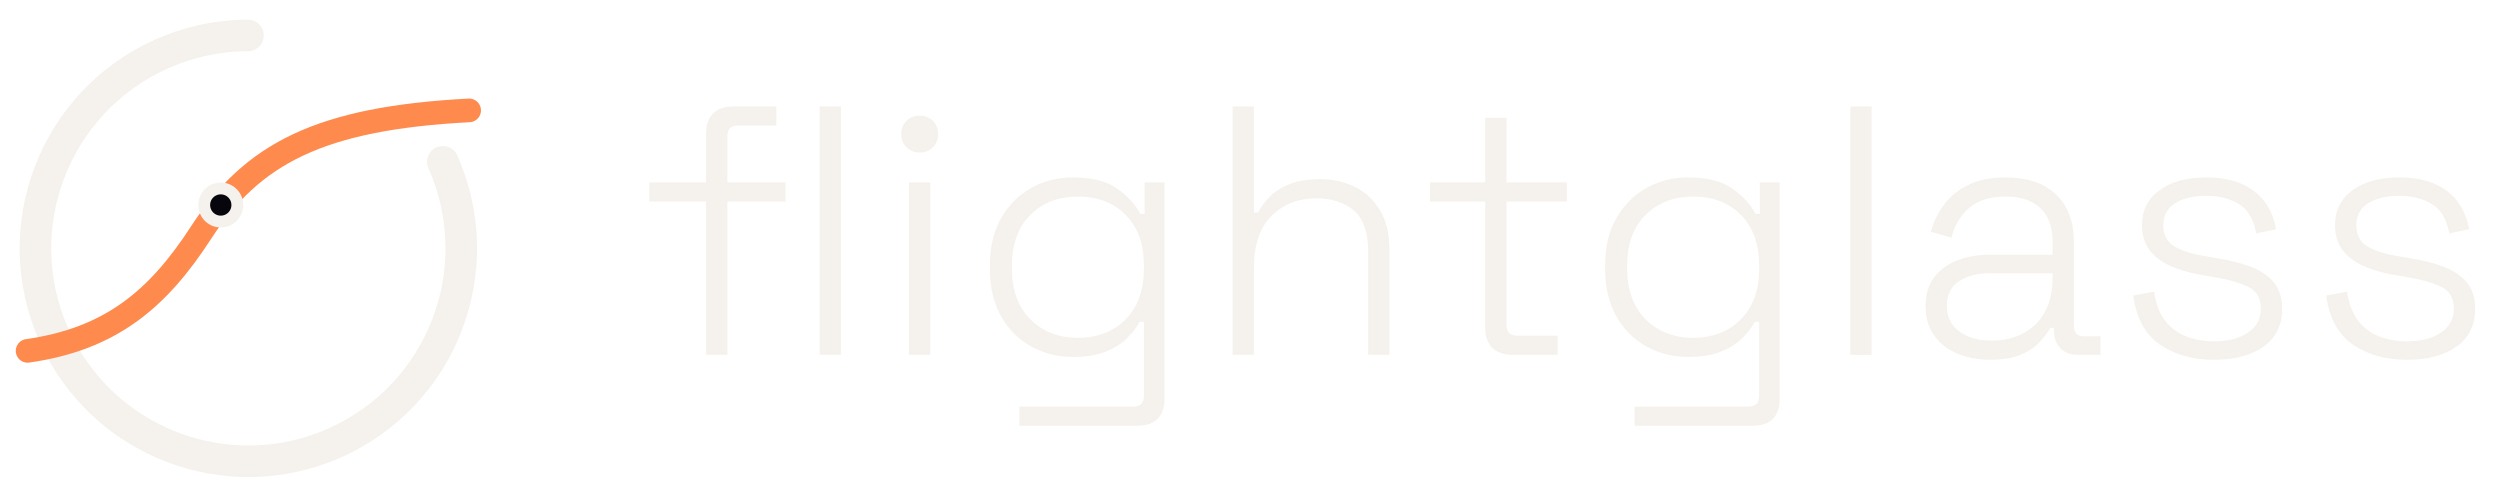
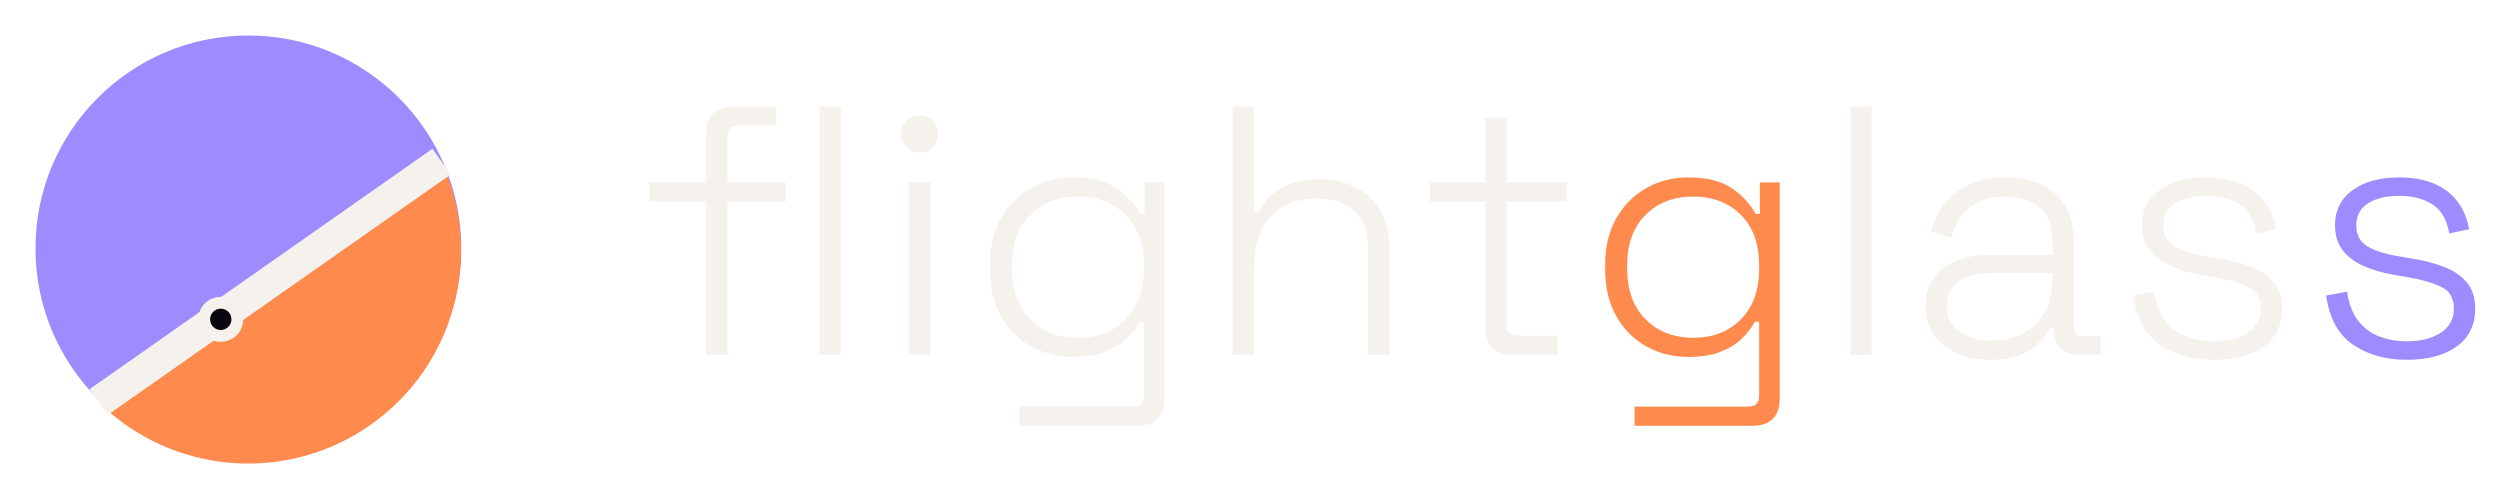
<svg xmlns="http://www.w3.org/2000/svg" viewBox="0 0 281.84 56" role="img" aria-label="Flightglass">
  <g transform="translate(-12 -12) scale(.4444444)">
    <g fill="none" stroke-linecap="round" stroke-linejoin="round">
-       <circle cx="90" cy="90" r="54" stroke="#F5F2ED" stroke-width="8" stroke-dasharray="277 63" transform="rotate(-24 90 90)" />
-       <path d="M34 116 C55 113 67 103 78 86 C91 66 108 57 146 55" stroke="#FF8A4D" stroke-width="6" />
-       <circle cx="83" cy="79" r="4.2" fill="#07060C" stroke="#F5F2ED" stroke-width="3" />
+       <circle cx="90" cy="90" r="54" fill="#9D8BFF" />
+       <path d="M52,129 A54,54 0 0,0 139,68 L52,129 Z" fill="#FF8A4D" />
+       <path d="M52,129 L139,68" stroke="#F5F2ED" stroke-width="8" stroke-linecap="butt" />
+       <circle cx="83" cy="108" r="4.2" fill="#07060C" stroke="#F5F2ED" stroke-width="3" />
    </g>
  </g>
  <g fill="#F5F2ED" transform="translate(72 40)">
    <g transform="scale(0.04 -0.04)">
      <path d="M190 0L190 432L30 432L30 486L190 486L190 624Q190 660 209.5 680Q229 700 268 700L388 700L388 646L280 646Q250 646 250 616L250 486L414 486L414 432L250 432L250 0ZM510 0L510 700L570 700L570 0Z" transform="translate(0.00 0.00)" />
      <path d="M88 0L88 486L148 486L148 0ZM118 570Q96 570 81 585Q66 600 66 622Q66 645 81 659.5Q96 674 118 674Q141 674 155.5 659.5Q170 645 170 622Q170 600 155.5 585Q141 570 118 570Z" transform="translate(674.00 0.00)" />
      <path d="M64 241L64 253Q64 330 95.5 385Q127 440 180 470Q233 500 298 500Q378 500 422.5 468.5Q467 437 488 397L500 397L500 486L556 486L556 -124Q556 -160 537 -180Q518 -200 479 -200L147 -200L147 -146L467 -146Q498 -146 498 -116L498 93L486 93Q473 69 449.5 46Q426 23 389 8.5Q352 -6 298 -6Q233 -6 179.5 24Q126 54 95 109.5Q64 165 64 241ZM312 48Q395 48 446.5 100Q498 152 498 243L498 251Q498 343 446.5 394.5Q395 446 312 446Q230 446 178 394.5Q126 343 126 251L126 243Q126 152 178 100Q230 48 312 48Z" transform="translate(926.00 0.00)" />
      <path d="M88 0L88 700L148 700L148 401L160 401Q172 425 193.5 446.5Q215 468 249.5 481.5Q284 495 336 495Q389 495 433 473Q477 451 503.5 407Q530 363 530 296L530 0L470 0L470 292Q470 372 430 406.5Q390 441 323 441Q248 441 198 392Q148 343 148 243L148 0Z" transform="translate(1586.00 0.00)" />
      <path d="M264 0Q225 0 205.5 20Q186 40 186 76L186 432L30 432L30 486L186 486L186 668L246 668L246 486L416 486L416 432L246 432L246 84Q246 54 276 54L390 54L390 0Z" transform="translate(2200.00 0.00)" />
-       <path d="M64 241L64 253Q64 330 95.5 385Q127 440 180 470Q233 500 298 500Q378 500 422.5 468.5Q467 437 488 397L500 397L500 486L556 486L556 -124Q556 -160 537 -180Q518 -200 479 -200L147 -200L147 -146L467 -146Q498 -146 498 -116L498 93L486 93Q473 69 449.5 46Q426 23 389 8.5Q352 -6 298 -6Q233 -6 179.5 24Q126 54 95 109.5Q64 165 64 241ZM312 48Q395 48 446.5 100Q498 152 498 243L498 251Q498 343 446.5 394.5Q395 446 312 446Q230 446 178 394.5Q126 343 126 251L126 243Q126 152 178 100Q230 48 312 48Z" transform="translate(2660.00 0.00)" />
+       <path d="M64 241L64 253Q64 330 95.5 385Q127 440 180 470Q233 500 298 500Q378 500 422.5 468.5Q467 437 488 397L500 397L500 486L556 486L556 -124Q556 -160 537 -180Q518 -200 479 -200L147 -200L147 -146L467 -146Q498 -146 498 -116L498 93L486 93Q473 69 449.5 46Q426 23 389 8.5Q352 -6 298 -6Q233 -6 179.5 24Q126 54 95 109.5Q64 165 64 241ZM312 48Q395 48 446.5 100Q498 152 498 243L498 251Q498 343 446.5 394.5Q395 446 312 446Q230 446 178 394.5Q126 343 126 251L126 243Q126 152 178 100Q230 48 312 48Z" transform="translate(2660.00 0.00)" fill="#FF8A4D" />
      <path d="M88 0L88 700L148 700L148 0Z" transform="translate(3327.00 0.00)" />
      <path d="M237 -14Q186 -14 144.5 3.5Q103 21 79 55Q55 89 55 137Q55 186 79 218Q103 250 144 266Q185 282 235 282L413 282L413 321Q413 380 379 413Q345 446 280 446Q216 446 178.5 414.5Q141 383 128 330L70 347Q82 390 108 424.5Q134 459 177 479.5Q220 500 280 500Q372 500 422.5 452Q473 404 473 318L473 82Q473 52 501 52L548 52L548 0L484 0Q453 0 435 18.5Q417 37 417 69L417 76L407 76Q394 54 373.5 33Q353 12 320 -1Q287 -14 237 -14ZM241 40Q318 40 365.5 86.5Q413 133 413 218L413 230L236 230Q184 230 149.5 207.5Q115 185 115 138Q115 91 150.5 65.5Q186 40 241 40Z" transform="translate(3572.00 0.00)" />
      <path d="M281 -14Q193 -14 130.5 28Q68 70 54 167L113 178Q121 125 145.5 94.5Q170 64 205.5 51Q241 38 281 38Q341 38 377.5 62.5Q414 87 414 130Q414 174 379.5 191Q345 208 288 218L242 226Q196 234 159 250.5Q122 267 100.5 295Q79 323 79 365Q79 428 128.5 464Q178 500 260 500Q343 500 393.5 462.5Q444 425 457 354L401 342Q391 400 353.5 424Q316 448 260 448Q205 448 172 427Q139 406 139 365Q139 325 169 306.5Q199 288 251 279L297 271Q347 263 387 247.5Q427 232 450.5 204Q474 176 474 130Q474 61 422 23.5Q370 -14 281 -14Z" transform="translate(4158.00 0.00)" />
-       <path d="M281 -14Q193 -14 130.5 28Q68 70 54 167L113 178Q121 125 145.5 94.5Q170 64 205.5 51Q241 38 281 38Q341 38 377.5 62.5Q414 87 414 130Q414 174 379.5 191Q345 208 288 218L242 226Q196 234 159 250.5Q122 267 100.5 295Q79 323 79 365Q79 428 128.5 464Q178 500 260 500Q343 500 393.5 462.5Q444 425 457 354L401 342Q391 400 353.5 424Q316 448 260 448Q205 448 172 427Q139 406 139 365Q139 325 169 306.5Q199 288 251 279L297 271Q347 263 387 247.5Q427 232 450.5 204Q474 176 474 130Q474 61 422 23.5Q370 -14 281 -14Z" transform="translate(4702.00 0.00)" />
+       <path d="M281 -14Q193 -14 130.5 28Q68 70 54 167L113 178Q121 125 145.5 94.5Q170 64 205.5 51Q241 38 281 38Q341 38 377.5 62.5Q414 87 414 130Q414 174 379.5 191Q345 208 288 218L242 226Q196 234 159 250.5Q122 267 100.5 295Q79 323 79 365Q79 428 128.5 464Q178 500 260 500Q343 500 393.5 462.5Q444 425 457 354L401 342Q391 400 353.5 424Q316 448 260 448Q205 448 172 427Q139 406 139 365Q139 325 169 306.5Q199 288 251 279L297 271Q347 263 387 247.5Q427 232 450.5 204Q474 176 474 130Q474 61 422 23.5Q370 -14 281 -14Z" transform="translate(4702.00 0.00)" fill="#9D8BFF" />
    </g>
  </g>
</svg>
